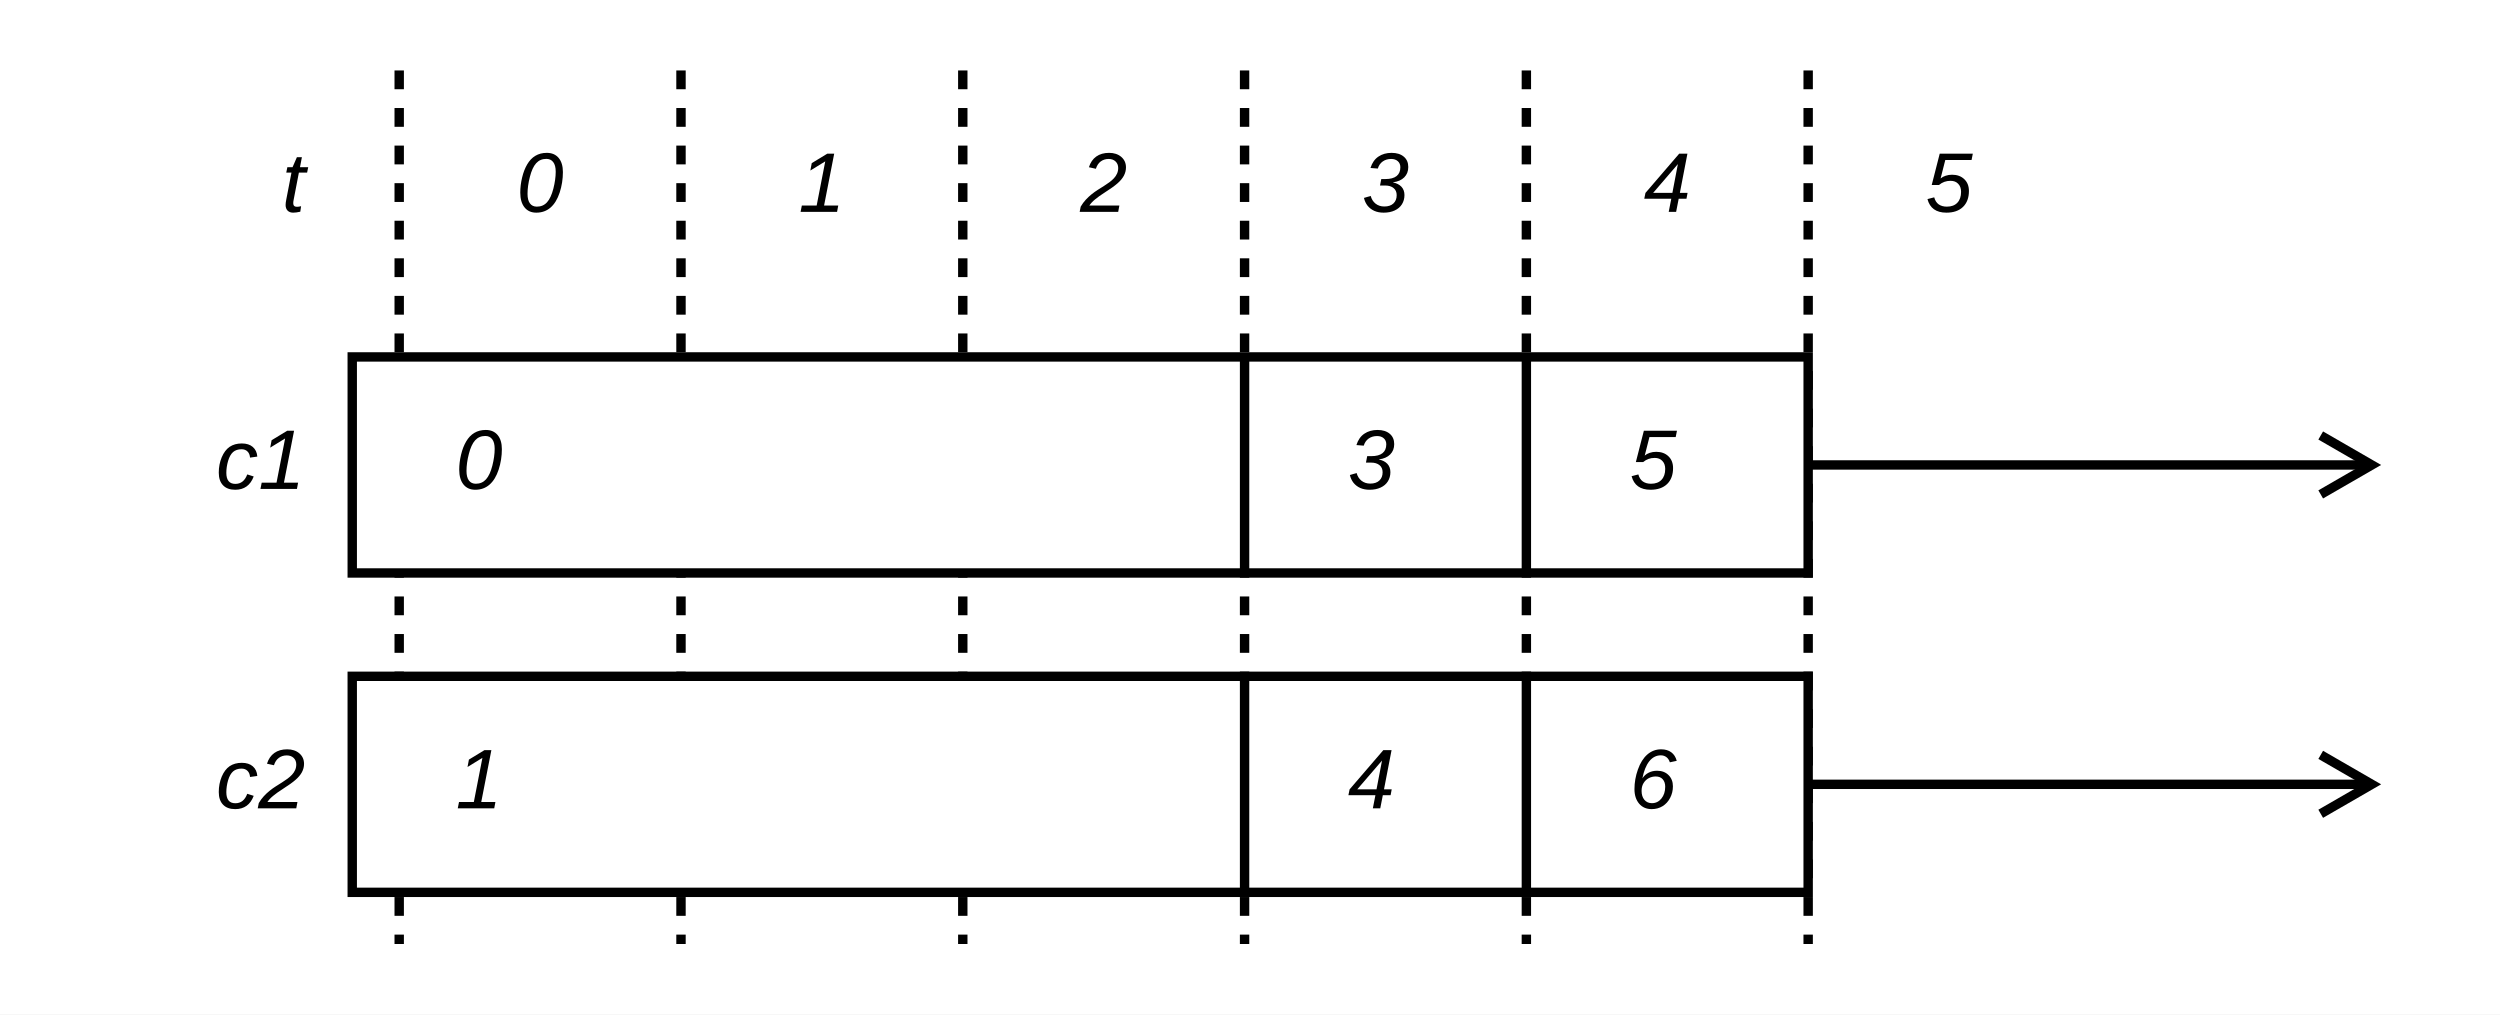
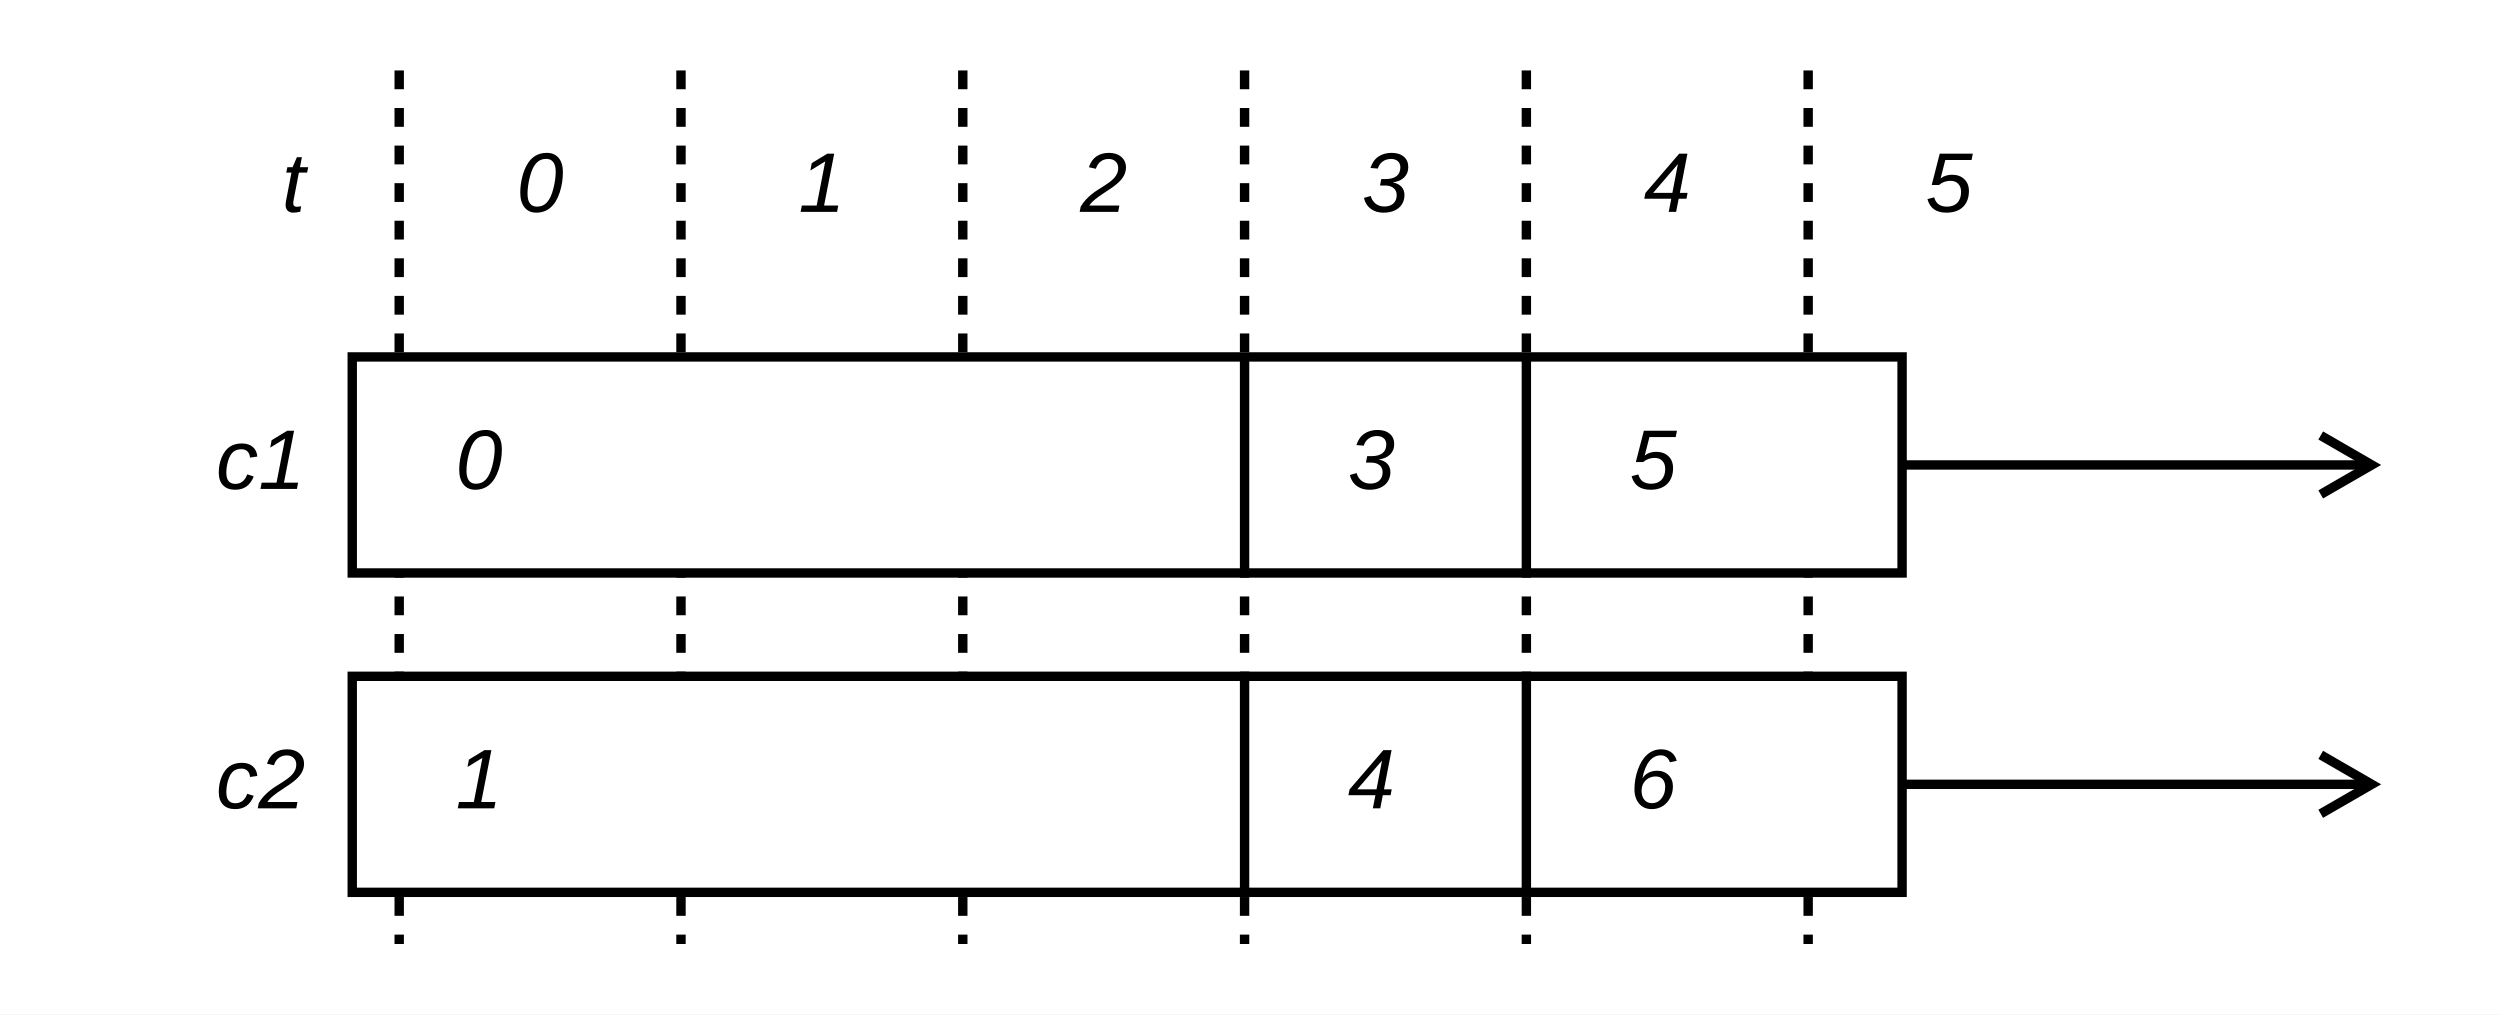
<svg xmlns="http://www.w3.org/2000/svg" viewBox="0 0 532.309 216" width="532.309" height="216">
  <rect x="0" y="0" width="532.309" height="216" fill="white" />
  <g transform="translate(25 25)">
    <g>
      <line x1="60" y1="-10" x2="60" y2="176" stroke="black" stroke-width="2" stroke-dasharray="4" />
      <line x1="120" y1="-10" x2="120" y2="176" stroke="black" stroke-width="2" stroke-dasharray="4" />
      <line x1="180" y1="-10" x2="180" y2="176" stroke="black" stroke-width="2" stroke-dasharray="4" />
      <line x1="240" y1="-10" x2="240" y2="176" stroke="black" stroke-width="2" stroke-dasharray="4" />
      <line x1="300" y1="-10" x2="300" y2="176" stroke="black" stroke-width="2" stroke-dasharray="4" />
      <line x1="360" y1="-10" x2="360" y2="176" stroke="black" stroke-width="2" stroke-dasharray="4" />
    </g>
    <g>
      <text x="40" y="15" fill="black" font-family="Arial, Helvetica, sans-serif" font-size="18px" font-weight="normal" font-style="italic" dominant-baseline="middle" text-anchor="end">t</text>
      <text x="90" y="15" fill="black" font-family="Arial, Helvetica, sans-serif" font-size="18px" font-weight="normal" font-style="italic" dominant-baseline="middle" text-anchor="middle">0</text>
      <text x="150" y="15" fill="black" font-family="Arial, Helvetica, sans-serif" font-size="18px" font-weight="normal" font-style="italic" dominant-baseline="middle" text-anchor="middle">1</text>
      <text x="210" y="15" fill="black" font-family="Arial, Helvetica, sans-serif" font-size="18px" font-weight="normal" font-style="italic" dominant-baseline="middle" text-anchor="middle">2</text>
      <text x="270" y="15" fill="black" font-family="Arial, Helvetica, sans-serif" font-size="18px" font-weight="normal" font-style="italic" dominant-baseline="middle" text-anchor="middle">3</text>
      <text x="330" y="15" fill="black" font-family="Arial, Helvetica, sans-serif" font-size="18px" font-weight="normal" font-style="italic" dominant-baseline="middle" text-anchor="middle">4</text>
      <text x="390" y="15" fill="black" font-family="Arial, Helvetica, sans-serif" font-size="18px" font-weight="normal" font-style="italic" dominant-baseline="middle" text-anchor="middle">5</text>
    </g>
    <g transform="translate(0 50)">
-       <rect x="50" y="1" width="310" height="46" fill="white" stroke="black" stroke-width="2" />
+       <rect x="50" y="1" width="330" height="46" fill="white" stroke="black" stroke-width="2" />
      <line x1="240" y1="1" x2="240" y2="47" stroke="black" stroke-width="2" />
      <line x1="300" y1="1" x2="300" y2="47" stroke="black" stroke-width="2" />
      <text x="72" y="24" fill="black" font-family="Arial, Helvetica, sans-serif" font-size="18px" font-weight="normal" font-style="italic" dominant-baseline="middle">0</text>
      <text x="262" y="24" fill="black" font-family="Arial, Helvetica, sans-serif" font-size="18px" font-weight="normal" font-style="italic" dominant-baseline="middle">3</text>
      <text x="322" y="24" fill="black" font-family="Arial, Helvetica, sans-serif" font-size="18px" font-weight="normal" font-style="italic" dominant-baseline="middle">5</text>
-       <line x1="360" y1="24" x2="480" y2="24" stroke="black" stroke-width="2" />
+       <line x1="380" y1="24" x2="480" y2="24" stroke="black" stroke-width="2" />
      <polyline points="470,18.226 480,24 470,29.774" fill="none" stroke="black" stroke-width="2" stroke-linecap="square" />
      <text x="40" y="24" fill="black" font-family="Arial, Helvetica, sans-serif" font-size="18px" font-weight="normal" font-style="italic" dominant-baseline="middle" text-anchor="end">c1</text>
    </g>
    <g transform="translate(0 118)">
-       <rect x="50" y="1" width="310" height="46" fill="white" stroke="black" stroke-width="2" />
+       <rect x="50" y="1" width="330" height="46" fill="white" stroke="black" stroke-width="2" />
      <line x1="240" y1="1" x2="240" y2="47" stroke="black" stroke-width="2" />
      <line x1="300" y1="1" x2="300" y2="47" stroke="black" stroke-width="2" />
      <text x="72" y="24" fill="black" font-family="Arial, Helvetica, sans-serif" font-size="18px" font-weight="normal" font-style="italic" dominant-baseline="middle">1</text>
      <text x="262" y="24" fill="black" font-family="Arial, Helvetica, sans-serif" font-size="18px" font-weight="normal" font-style="italic" dominant-baseline="middle">4</text>
      <text x="322" y="24" fill="black" font-family="Arial, Helvetica, sans-serif" font-size="18px" font-weight="normal" font-style="italic" dominant-baseline="middle">6</text>
-       <line x1="360" y1="24" x2="480" y2="24" stroke="black" stroke-width="2" />
+       <line x1="380" y1="24" x2="480" y2="24" stroke="black" stroke-width="2" />
      <polyline points="470,18.226 480,24 470,29.774" fill="none" stroke="black" stroke-width="2" stroke-linecap="square" />
      <text x="40" y="24" fill="black" font-family="Arial, Helvetica, sans-serif" font-size="18px" font-weight="normal" font-style="italic" dominant-baseline="middle" text-anchor="end">c2</text>
    </g>
  </g>
</svg>
